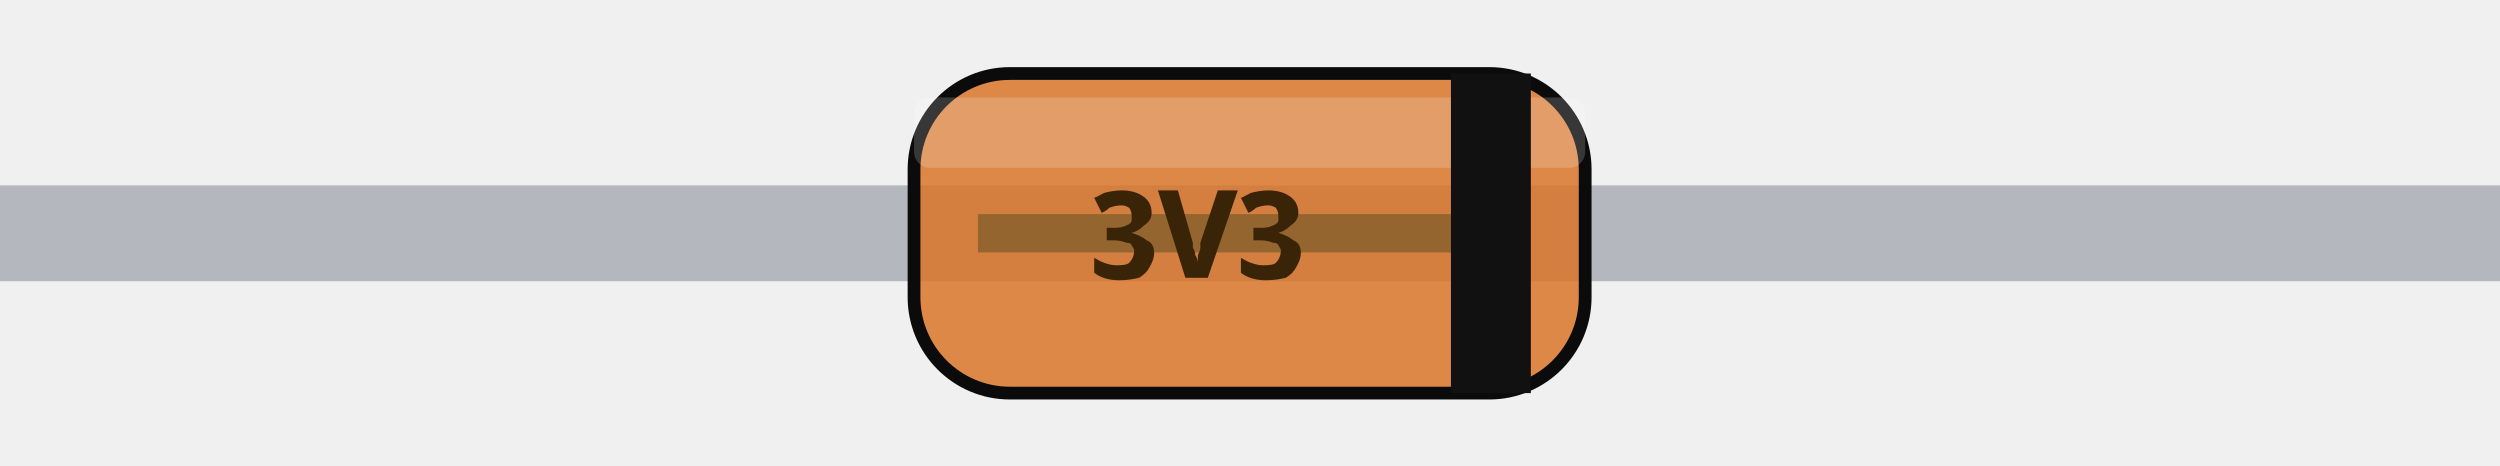
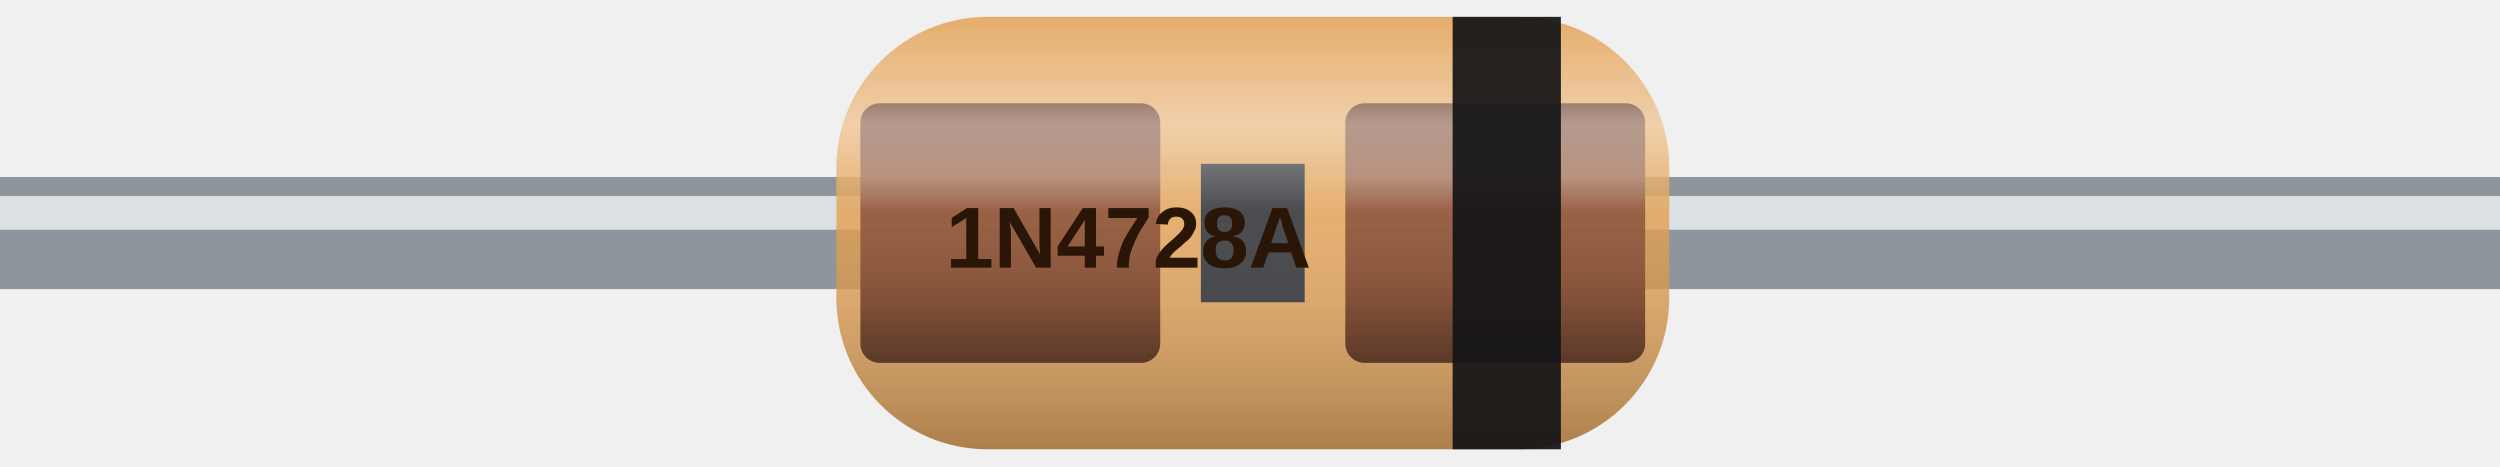
- <svg xmlns="http://www.w3.org/2000/svg" version="1.1" width="15.645mm" height="2.91mm" viewBox="0 0 15.645 2.91">
-   <rect x="0" y="1.16" width="15.645" height="0.6" fill="#b4b8be" />
-   <rect x="5.72" y="0.46" width="4.20" height="2.00" rx="0.60" fill="#d9762a" stroke="#0b0b0c" stroke-width="0.08" fill-opacity="0.85" />
-   <rect x="6.12" y="1.34" width="3.40" height="0.24" fill="#7a5a2a" opacity="0.7" />
-   <rect x="5.72" y="0.61" width="4.20" height="0.44" rx="0.1" fill="#ffffff" opacity="0.18" />
-   <rect x="9.08" y="0.46" width="0.50" height="2.00" fill="#111111" />
-   <text x="7.49" y="1.74" fill="#3a2408" font-size="0.75px" text-anchor="middle" font-family="Verdana" font-weight="bold">3V3</text>
+ <svg xmlns="http://www.w3.org/2000/svg" version="1.1" width="59px" height="11px" viewBox="0 0 59 11">
+   <defs>
+     <linearGradient id="luz" x1="0" y1="0" x2="0" y2="1">
+       <stop offset="0" stop-color="#ffffff" stop-opacity="0.16" />
+       <stop offset="0.45" stop-color="#ffffff" stop-opacity="0" />
+       <stop offset="1" stop-color="#000000" stop-opacity="0.22" />
+     </linearGradient>
+     <linearGradient id="metal" x1="0" y1="0" x2="0" y2="1">
+       <stop offset="0" stop-color="#f4f6f8" />
+       <stop offset="0.5" stop-color="#b9bfc6" />
+       <stop offset="1" stop-color="#868d95" />
+     </linearGradient>
+     <linearGradient id="metal-h" x1="0" y1="0" x2="1" y2="0">
+       <stop offset="0" stop-color="#8a9199" />
+       <stop offset="0.35" stop-color="#eef1f4" />
+       <stop offset="0.7" stop-color="#b3b9c0" />
+       <stop offset="1" stop-color="#7c838b" />
+     </linearGradient>
+     <radialGradient id="lata" cx="0.4" cy="0.38" r="0.66">
+       <stop offset="0" stop-color="#f6f8fa" />
+       <stop offset="0.6" stop-color="#c3c9cf" />
+       <stop offset="1" stop-color="#8c939b" />
+     </radialGradient>
+     <linearGradient id="plastico" x1="0" y1="0" x2="0" y2="1">
+       <stop offset="0" stop-color="#3a3c40" />
+       <stop offset="1" stop-color="#16171a" />
+     </linearGradient>
+     <linearGradient id="ouro" x1="0" y1="0" x2="0" y2="1">
+       <stop offset="0" stop-color="#f4dc8c" />
+       <stop offset="1" stop-color="#b88a2c" />
+     </linearGradient>
+     <linearGradient id="cilindro" x1="0" y1="0" x2="0" y2="1">
+       <stop offset="0" stop-color="#000000" stop-opacity="0.28" />
+       <stop offset="0.28" stop-color="#ffffff" stop-opacity="0.22" />
+       <stop offset="0.42" stop-color="#ffffff" stop-opacity="0.05" />
+       <stop offset="0.75" stop-color="#000000" stop-opacity="0.08" />
+       <stop offset="1" stop-color="#000000" stop-opacity="0.35" />
+     </linearGradient>
+     <linearGradient id="vidro" x1="0" y1="0" x2="0" y2="1">
+       <stop offset="0" stop-color="#ffffff" stop-opacity="0.05" />
+       <stop offset="0.25" stop-color="#ffffff" stop-opacity="0.45" />
+       <stop offset="0.45" stop-color="#ffffff" stop-opacity="0.08" />
+       <stop offset="1" stop-color="#000000" stop-opacity="0.25" />
+     </linearGradient>
+   </defs>
+   <path d="M0 5.5 L20.494 5.5" fill="none" stroke="#8e959c" stroke-width="2.646" stroke-linecap="butt" />
+   <path d="M0 5.024 L20.494 5.024" fill="none" stroke="#e9edf0" stroke-width="0.794" stroke-linecap="butt" stroke-opacity="0.85" />
+   <path d="M38.636 5.5 L59.131 5.5" fill="none" stroke="#8e959c" stroke-width="2.646" stroke-linecap="butt" />
+   <path d="M38.636 5.024 L59.131 5.024" fill="none" stroke="#e9edf0" stroke-width="0.794" stroke-linecap="butt" stroke-opacity="0.85" />
+   <rect x="19.739" y="0.398" width="19.654" height="10.205" rx="3.572" fill="#e0953e" fill-opacity="0.78" />
+   <rect x="20.306" y="2.439" width="7.075" height="6.123" rx="0.454" fill="#8a4a2a" />
+   <rect x="20.306" y="2.439" width="7.075" height="6.123" rx="0.454" fill="url(#cilindro)" />
+   <rect x="31.75" y="2.439" width="7.075" height="6.123" rx="0.454" fill="#8a4a2a" />
+   <rect x="31.75" y="2.439" width="7.075" height="6.123" rx="0.454" fill="url(#cilindro)" />
+   <rect x="28.341" y="3.867" width="2.449" height="3.266" fill="#3a3c40" />
+   <rect x="19.739" y="0.398" width="19.654" height="10.205" rx="3.572" fill="url(#vidro)" />
+   <rect x="34.282" y="0.398" width="2.555" height="10.205" fill="#141416" fill-opacity="0.92" />
+   <text transform="translate(26.632 5.5) rotate(0)" x="0" y="0.816" font-family="Arial" font-weight="bold" font-size="2.041" fill="#2a1606" text-anchor="middle">1N4728A</text>
</svg>
